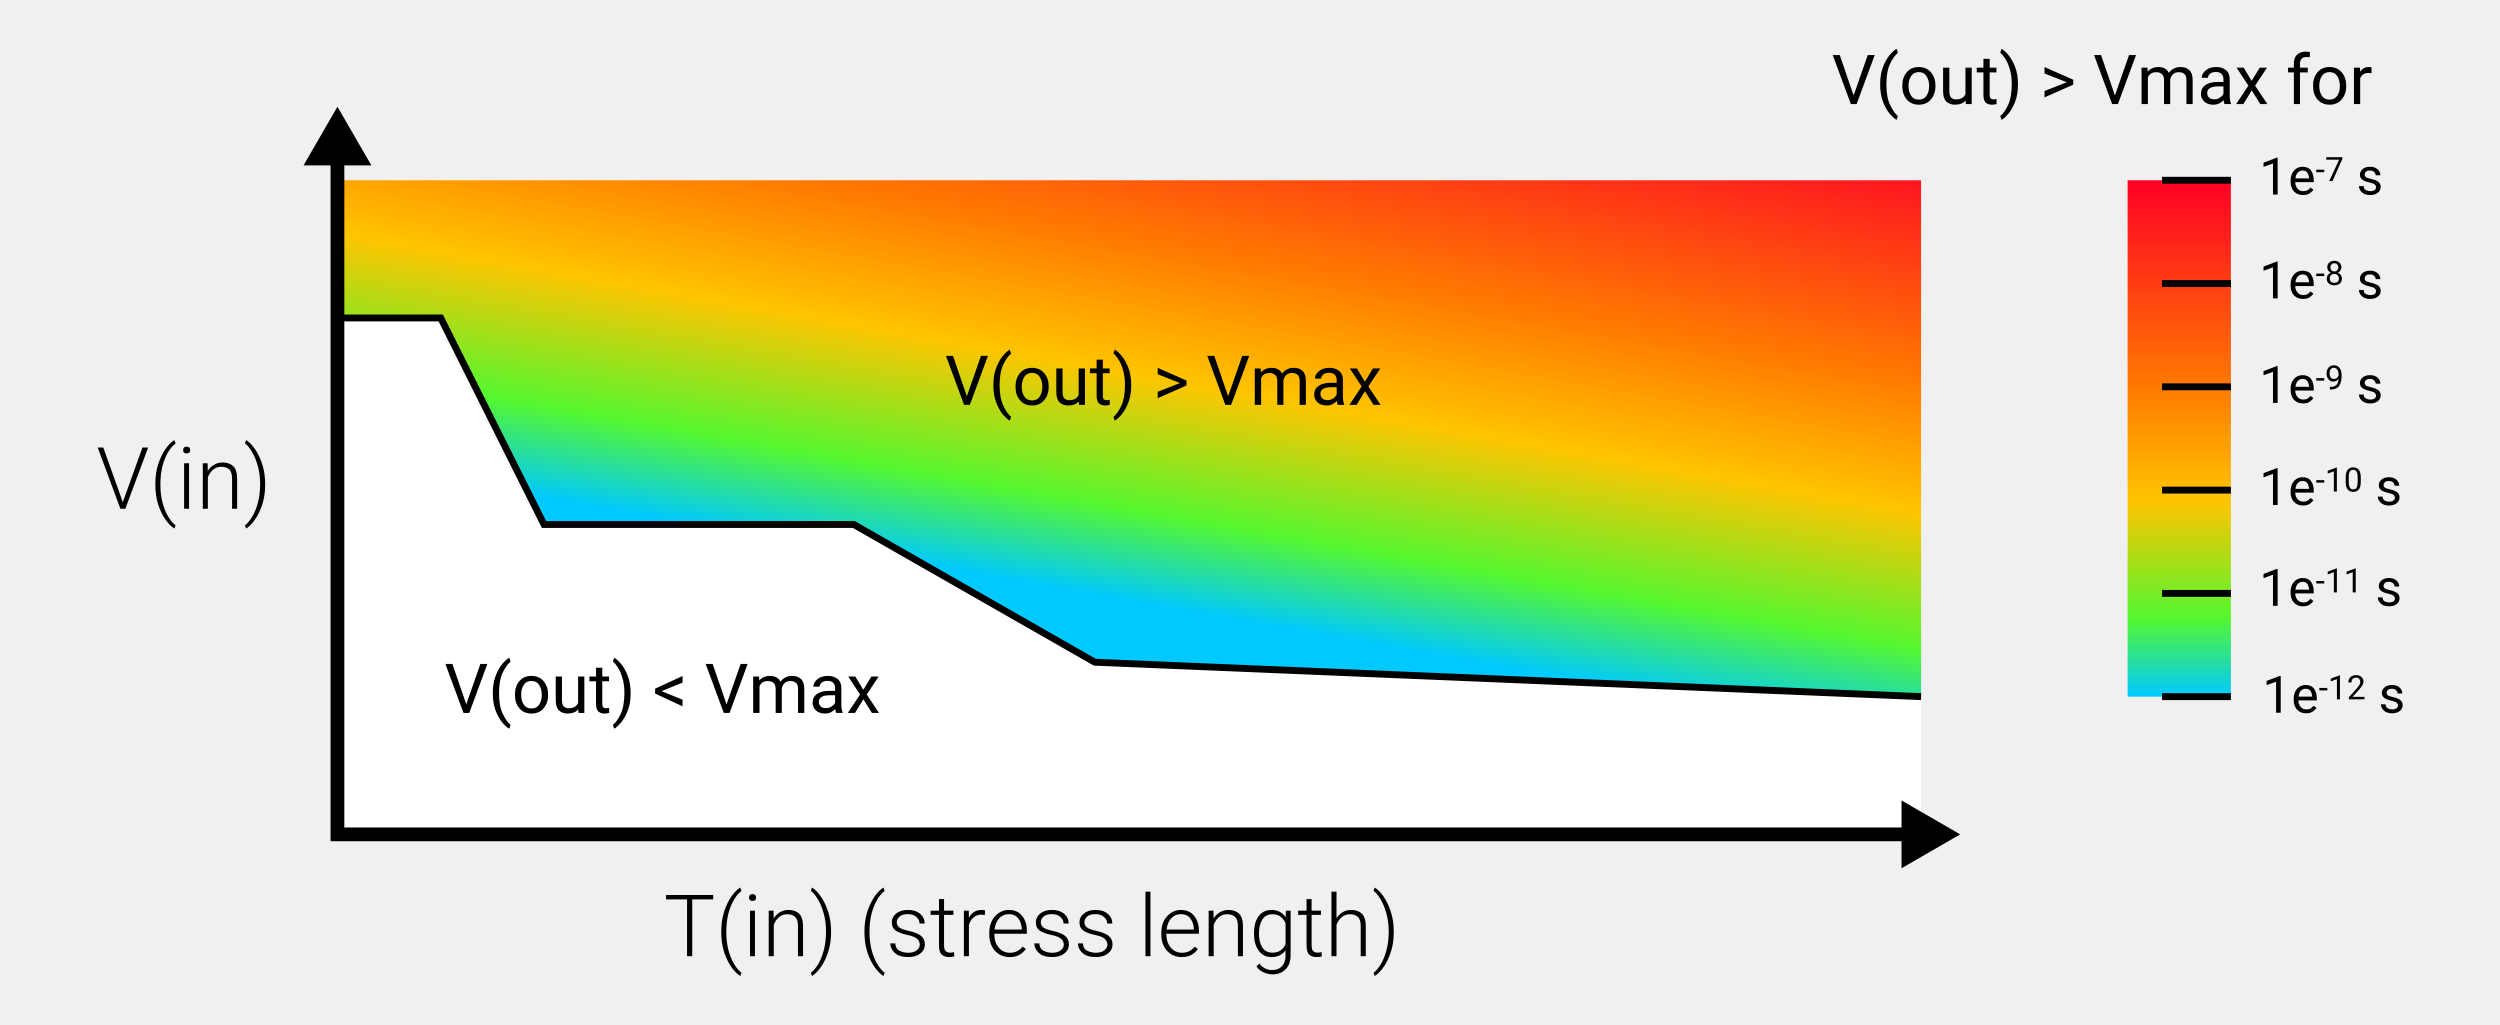
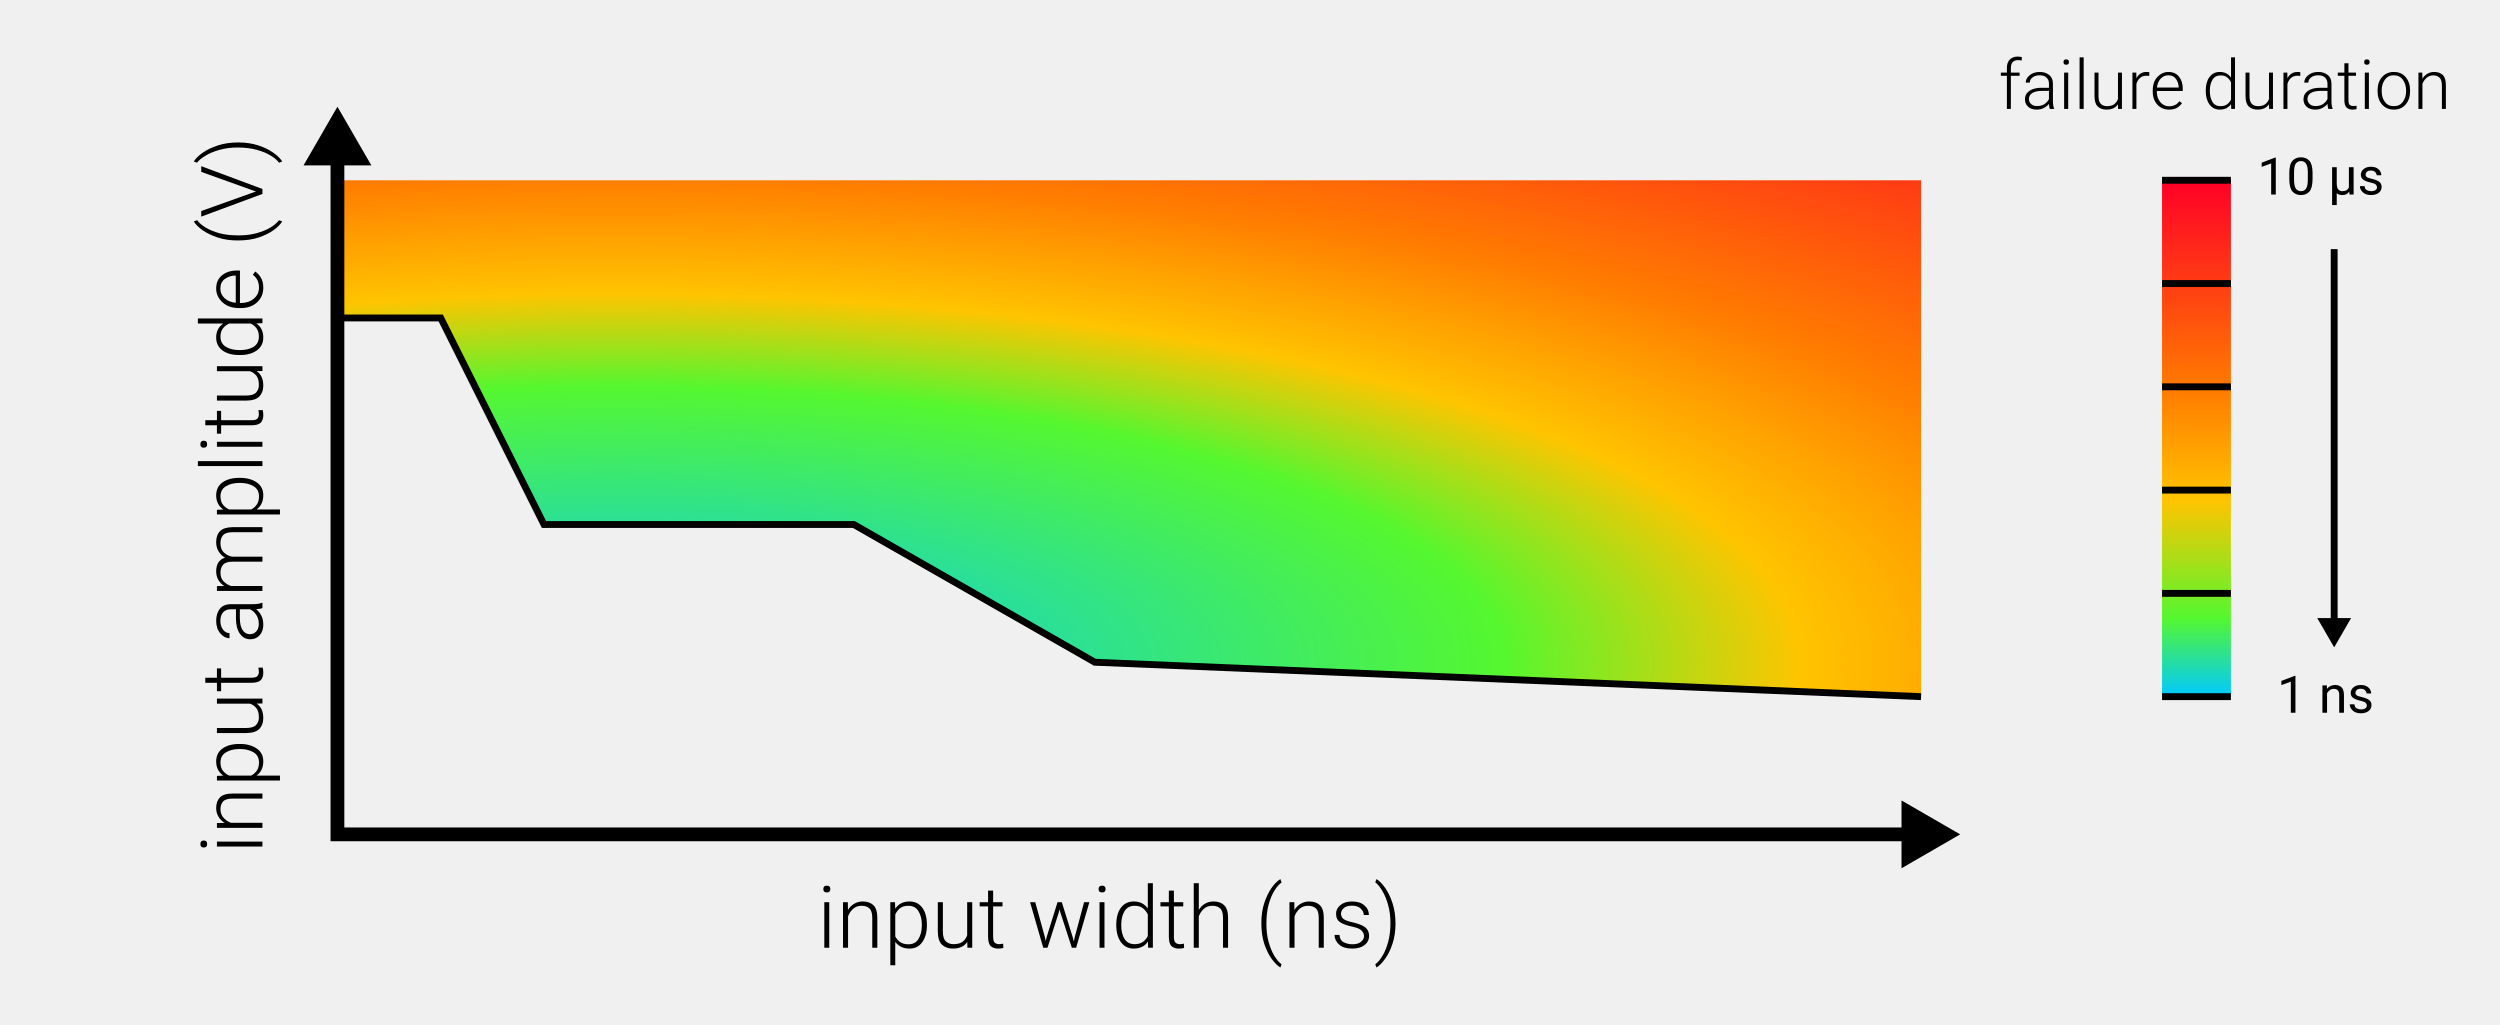
<svg xmlns="http://www.w3.org/2000/svg" xmlns:xlink="http://www.w3.org/1999/xlink" width="102.473mm" height="42.004mm" viewBox="0 0 363.093 148.832" id="svg2" version="1.1">
  <defs id="defs4">
+     <linearGradient id="linearGradient4762">
+       <stop id="stop4764" offset="0" style="stop-color:#00c9ff;stop-opacity:1" />
+       <stop style="stop-color:#55f72f;stop-opacity:1" offset="0.364" id="stop4766" />
+       <stop id="stop4768" offset="0.486" style="stop-color:#ffc400;stop-opacity:1" />
+       <stop style="stop-color:#ff7d00;stop-opacity:1" offset="0.64" id="stop4770" />
+       <stop id="stop4772" offset="1" style="stop-color:#ff0026;stop-opacity:1" />
+     </linearGradient>
+     <marker orient="auto" refY="0.0" refX="0.0" id="marker4633" style="overflow:visible">
+       <path id="path4522" d="M 5.77,0.0 L -2.88,5.0 L -2.88,-5.0 L 5.77,0.0 z " style="fill-rule:evenodd;stroke:#000000;stroke-width:1pt;stroke-opacity:1;fill:#000000;fill-opacity:1" transform="scale(0.4)" />
+     </marker>
    <linearGradient id="linearGradient4244">
      <stop style="stop-color:#00c9ff;stop-opacity:1" offset="0" id="stop4246" />
      <stop id="stop4324" offset="0.152" style="stop-color:#55f72f;stop-opacity:1" />
      <stop style="stop-color:#ffc400;stop-opacity:1" offset="0.379" id="stop4326" />
      <stop id="stop4328" offset="0.588" style="stop-color:#ff7d00;stop-opacity:1" />
      <stop style="stop-color:#ff0026;stop-opacity:1" offset="1" id="stop4248" />
    </linearGradient>
    <marker orient="auto" refY="0" refX="0" id="TriangleInM" style="overflow:visible">
      <path id="path4435" d="m 5.77,0 -8.65,5 0,-10 8.65,5 z" style="fill:#000000;fill-opacity:1;fill-rule:evenodd;stroke:#000000;stroke-width:1pt;stroke-opacity:1" transform="scale(-0.4,-0.4)" />
    </marker>
    <marker style="overflow:visible" id="marker4899" refX="0" refY="0" orient="auto">
      <path transform="matrix(0.3,0,0,0.3,-0.69,0)" d="M 8.719,4.034 -2.207,0.016 8.719,-4.002 c -1.745,2.372 -1.735,5.617 -6e-7,8.035 z" style="fill:#000000;fill-opacity:1;fill-rule:evenodd;stroke:#000000;stroke-width:0.625;stroke-linejoin:round;stroke-opacity:1" id="path4901" />
    </marker>
    <marker orient="auto" refY="0" refX="0" id="TriangleOutM" style="overflow:visible">
      <path id="path4444" d="m 5.77,0 -8.65,5 0,-10 8.65,5 z" style="fill:#000000;fill-opacity:1;fill-rule:evenodd;stroke:#000000;stroke-width:1pt;stroke-opacity:1" transform="scale(0.4,0.4)" />
    </marker>
    <marker orient="auto" refY="0" refX="0" id="TriangleOutS" style="overflow:visible">
      <path id="path4447" d="m 5.77,0 -8.65,5 0,-10 8.65,5 z" style="fill:#000000;fill-opacity:1;fill-rule:evenodd;stroke:#000000;stroke-width:1pt;stroke-opacity:1" transform="scale(0.2,0.2)" />
    </marker>
    <marker orient="auto" refY="0" refX="0" id="Arrow2Mend" style="overflow:visible">
      <path id="path4326" style="fill:#000000;fill-opacity:1;fill-rule:evenodd;stroke:#000000;stroke-width:0.625;stroke-linejoin:round;stroke-opacity:1" d="M 8.719,4.034 -2.207,0.016 8.719,-4.002 c -1.745,2.372 -1.735,5.617 -6e-7,8.035 z" transform="scale(-0.6,-0.6)" />
    </marker>
    <marker orient="auto" refY="0" refX="0" id="Arrow1Mend" style="overflow:visible">
      <path id="path4308" d="M 0,0 5,-5 -12.5,0 5,5 0,0 Z" style="fill:#000000;fill-opacity:1;fill-rule:evenodd;stroke:#000000;stroke-width:1pt;stroke-opacity:1" transform="matrix(-0.4,0,0,-0.4,-4,0)" />
    </marker>
    <marker orient="auto" refY="0" refX="0" id="DotS" style="overflow:visible">
      <path id="path4293" d="m -2.5,-1 c 0,2.76 -2.24,5 -5,5 -2.76,0 -5,-2.24 -5,-5 0,-2.76 2.24,-5 5,-5 2.76,0 5,2.24 5,5 z" style="fill:#000000;fill-opacity:1;fill-rule:evenodd;stroke:#000000;stroke-width:1pt;stroke-opacity:1" transform="matrix(0.2,0,0,0.2,1.48,0.2)" />
    </marker>
    <marker style="overflow:visible" id="marker4688" refX="0" refY="0" orient="auto">
      <path transform="matrix(0.4,0,0,0.4,2.96,0.4)" style="fill:#000000;fill-opacity:1;fill-rule:evenodd;stroke:#000000;stroke-width:1pt;stroke-opacity:1" d="m -2.5,-1 c 0,2.76 -2.24,5 -5,5 -2.76,0 -5,-2.24 -5,-5 0,-2.76 2.24,-5 5,-5 2.76,0 5,2.24 5,5 z" id="path4690" />
    </marker>
    <marker orient="auto" refY="0" refX="0" id="DotL" style="overflow:visible">
      <path id="path4287" d="m -2.5,-1 c 0,2.76 -2.24,5 -5,5 -2.76,0 -5,-2.24 -5,-5 0,-2.76 2.24,-5 5,-5 2.76,0 5,2.24 5,5 z" style="fill:#000000;fill-opacity:1;fill-rule:evenodd;stroke:#000000;stroke-width:1pt;stroke-opacity:1" transform="matrix(0.8,0,0,0.8,5.92,0.8)" />
    </marker>
    <marker orient="auto" refY="0" refX="0" id="marker8028" style="overflow:visible">
      <path id="path8030" d="M 0,0 5,-5 -12.5,0 5,5 0,0 Z" style="fill:#000000;fill-opacity:1;fill-rule:evenodd;stroke:#000000;stroke-width:1pt;stroke-opacity:1" transform="matrix(-0.4,0,0,-0.4,-4,0)" />
    </marker>
    <marker orient="auto" refY="0" refX="0" id="marker7212" style="overflow:visible">
      <path id="path7214" d="M 0,0 5,-5 -12.5,0 5,5 0,0 Z" style="fill:#000000;fill-opacity:1;fill-rule:evenodd;stroke:#000000;stroke-width:1pt;stroke-opacity:1" transform="matrix(-0.4,0,0,-0.4,-4,0)" />
    </marker>
    <marker orient="auto" refY="0" refX="0" id="Arrow2Send" style="overflow:visible">
      <path id="path5866" style="fill:#000000;fill-opacity:1;fill-rule:evenodd;stroke:#000000;stroke-width:0.625;stroke-linejoin:round;stroke-opacity:1" d="M 8.719,4.034 -2.207,0.016 8.719,-4.002 c -1.745,2.372 -1.735,5.617 -6e-7,8.035 z" transform="matrix(-0.3,0,0,-0.3,0.69,0)" />
    </marker>
-     <linearGradient xlink:href="#linearGradient4244" id="linearGradient4250" x1="546.238" y1="192.507" x2="561.238" y2="107.507" gradientUnits="userSpaceOnUse" />
    <linearGradient xlink:href="#linearGradient4244" id="linearGradient4323" gradientUnits="userSpaceOnUse" x1="691.238" y1="212.507" x2="691.238" y2="137.507" gradientTransform="translate(45,0)" />
+     <radialGradient xlink:href="#linearGradient4762" id="radialGradient4277" cx="595.833" cy="133.189" fx="595.833" fy="133.189" r="115" gradientTransform="matrix(3.086956,-1.9387871e-8,0,0.9565219,-1333.072,80.10907)" gradientUnits="userSpaceOnUse" />
  </defs>
  <g id="layer1" transform="translate(-417.2288,-111.3273)">
-     <path style="fill:url(#linearGradient4250);fill-opacity:1;fill-rule:evenodd;stroke:none;stroke-width:1px;stroke-linecap:butt;stroke-linejoin:miter;stroke-opacity:1" d="m 696.238,137.507 0,75 -120,-5 -35,-20 -45,0 -15,-30 -15,0 0,-20" id="path5473" />
-     <path id="path5471" d="m 466.238,232.507 0,-75 15,0 15,30 45,0 35,20 120,5 0,20" style="fill:#ffffff;fill-opacity:1;fill-rule:evenodd;stroke:none;stroke-width:1px;stroke-linecap:butt;stroke-linejoin:miter;stroke-opacity:1" />
+     <path style="fill:url(#radialGradient4277);fill-opacity:1;fill-rule:evenodd;stroke:none;stroke-width:1px;stroke-linecap:butt;stroke-linejoin:miter;stroke-opacity:1" d="m 696.238,137.507 0,75 -120,-5 -35,-20 -45,0 -15,-30 -15,0 0,-20" id="path5473" />
    <path style="fill:none;fill-opacity:1;fill-rule:evenodd;stroke:#000000;stroke-width:1px;stroke-linecap:butt;stroke-linejoin:miter;stroke-opacity:1" d="m 466.238,157.507 15,0 15,30 45,0 35,20 120,5" id="path5461" />
    <path id="path6512" d="m 466.238,132.507 0,100 230,0" style="fill:none;fill-rule:evenodd;stroke:#000000;stroke-width:2;stroke-linecap:butt;stroke-linejoin:miter;stroke-miterlimit:4;stroke-dasharray:none;stroke-opacity:1;marker-start:url(#TriangleInM);marker-end:url(#TriangleOutM)" />
-     <text id="text8794" y="185.212" x="431.213" style="font-style:normal;font-variant:normal;font-weight:normal;font-stretch:normal;font-size:12.5px;line-height:125%;font-family:Roboto;-inkscape-font-specification:Roboto;letter-spacing:0px;word-spacing:0px;fill:#000000;fill-opacity:1;stroke:none;stroke-width:1px;stroke-linecap:butt;stroke-linejoin:miter;stroke-opacity:1" xml:space="preserve">
-       <tspan style="font-style:normal;font-variant:normal;font-weight:300;font-stretch:normal;font-size:12.5px;font-family:Roboto;-inkscape-font-specification:'Roboto Light'" y="185.212" x="431.213" id="tspan5497">V(in)</tspan>
-     </text>
-     <text xml:space="preserve" style="font-style:normal;font-variant:normal;font-weight:normal;font-stretch:normal;font-size:12.5px;line-height:125%;font-family:Roboto;-inkscape-font-specification:Roboto;letter-spacing:0px;word-spacing:0px;fill:#000000;fill-opacity:1;stroke:none;stroke-width:1px;stroke-linecap:butt;stroke-linejoin:miter;stroke-opacity:1" x="513.657" y="250.204" id="text5457">
-       <tspan id="tspan5459" x="513.657" y="250.204" style="font-style:normal;font-variant:normal;font-weight:300;font-stretch:normal;font-size:12.5px;font-family:Roboto;-inkscape-font-specification:'Roboto Light'">T(in) (stress length)</tspan>
-     </text>
-     <text xml:space="preserve" style="font-style:normal;font-variant:normal;font-weight:normal;font-stretch:normal;font-size:10px;line-height:125%;font-family:Roboto;-inkscape-font-specification:Roboto;letter-spacing:0px;word-spacing:0px;fill:#000000;fill-opacity:1;stroke:none;stroke-width:1px;stroke-linecap:butt;stroke-linejoin:miter;stroke-opacity:1" x="481.776" y="214.867" id="text5475">
-       <tspan id="tspan5477" x="481.776" y="214.867" style="font-style:normal;font-variant:normal;font-weight:normal;font-stretch:normal;font-size:10px;font-family:Roboto;-inkscape-font-specification:Roboto">V(out) &lt; Vmax</tspan>
-     </text>
-     <text id="text5491" y="170.125" x="554.48" style="font-style:normal;font-variant:normal;font-weight:normal;font-stretch:normal;font-size:10px;line-height:125%;font-family:Roboto;-inkscape-font-specification:Roboto;letter-spacing:0px;word-spacing:0px;fill:#000000;fill-opacity:1;stroke:none;stroke-width:1px;stroke-linecap:butt;stroke-linejoin:miter;stroke-opacity:1" xml:space="preserve">
-       <tspan style="font-style:normal;font-variant:normal;font-weight:normal;font-stretch:normal;font-size:10px;font-family:Roboto;-inkscape-font-specification:Roboto" y="170.125" x="554.48" id="tspan5493">V(out) &gt; Vmax</tspan>
-     </text>
-     <path id="path4321" d="m 741.238,137.507 0,75 -15,0 0,-75" style="fill:url(#linearGradient4323);fill-opacity:1;fill-rule:evenodd;stroke:none;stroke-width:1px;stroke-linecap:butt;stroke-linejoin:miter;stroke-opacity:1" />
-     <text xml:space="preserve" style="font-style:normal;font-variant:normal;font-weight:normal;font-stretch:normal;font-size:10px;line-height:125%;font-family:Roboto;-inkscape-font-specification:Roboto;letter-spacing:0px;word-spacing:0px;fill:#000000;fill-opacity:1;stroke:none;stroke-width:1px;stroke-linecap:butt;stroke-linejoin:miter;stroke-opacity:1" x="683.274" y="126.436" id="text4325">
-       <tspan id="tspan4327" x="683.274" y="126.436" style="font-style:normal;font-variant:normal;font-weight:normal;font-stretch:normal;font-size:10px;font-family:Roboto;-inkscape-font-specification:Roboto">V(out) &gt; Vmax for</tspan>
+     <path id="path4321" d="m 741.238,137.507 0,75 -10,0 5e-5,-75" style="fill:url(#linearGradient4323);fill-opacity:1;fill-rule:evenodd;stroke:none;stroke-width:1px;stroke-linecap:butt;stroke-linejoin:miter;stroke-opacity:1" />
+     <text xml:space="preserve" style="font-style:normal;font-variant:normal;font-weight:300;font-stretch:normal;font-size:10px;line-height:125%;font-family:Roboto;-inkscape-font-specification:'Roboto Light';letter-spacing:0px;word-spacing:0px;fill:#000000;fill-opacity:1;stroke:none;stroke-width:1px;stroke-linecap:butt;stroke-linejoin:miter;stroke-opacity:1;" x="707.516" y="127.151" id="text4325">
+       <tspan x="707.516" y="127.151" style="font-style:normal;font-variant:normal;font-weight:300;font-stretch:normal;font-size:10px;font-family:Roboto;-inkscape-font-specification:'Roboto Light';" id="tspan4351">failure duration</tspan>
    </text>
    <path style="fill:none;fill-rule:evenodd;stroke:#000000;stroke-width:1px;stroke-linecap:butt;stroke-linejoin:miter;stroke-opacity:1" d="m 731.238,212.507 10,0" id="path4329" />
    <path id="path4331" d="m 731.238,197.507 10,0" style="fill:none;fill-rule:evenodd;stroke:#000000;stroke-width:1px;stroke-linecap:butt;stroke-linejoin:miter;stroke-opacity:1" />
    <path style="fill:none;fill-rule:evenodd;stroke:#000000;stroke-width:1px;stroke-linecap:butt;stroke-linejoin:miter;stroke-opacity:1" d="m 731.238,182.507 10,0" id="path4333" />
    <path id="path4335" d="m 731.238,167.507 10,0" style="fill:none;fill-rule:evenodd;stroke:#000000;stroke-width:1px;stroke-linecap:butt;stroke-linejoin:miter;stroke-opacity:1" />
    <path style="fill:none;fill-rule:evenodd;stroke:#000000;stroke-width:1px;stroke-linecap:butt;stroke-linejoin:miter;stroke-opacity:1" d="m 731.238,152.507 10,0" id="path4337" />
    <path id="path4339" d="m 731.238,137.507 10,0" style="fill:none;fill-rule:evenodd;stroke:#000000;stroke-width:1px;stroke-linecap:butt;stroke-linejoin:miter;stroke-opacity:1" />
-     <text id="text4345" y="214.846" x="745.8" style="font-style:normal;font-variant:normal;font-weight:normal;font-stretch:normal;font-size:7.5px;line-height:125%;font-family:Roboto;-inkscape-font-specification:Roboto;letter-spacing:0px;word-spacing:0px;fill:#000000;fill-opacity:1;stroke:none;stroke-width:1px;stroke-linecap:butt;stroke-linejoin:miter;stroke-opacity:1" xml:space="preserve">
-       <tspan style="font-style:normal;font-variant:normal;font-weight:normal;font-stretch:normal;font-size:7.5px;font-family:Roboto;-inkscape-font-specification:Roboto" y="214.846" x="745.8" id="tspan4347">1e<tspan style="font-size:65%;baseline-shift:super" id="tspan4383">-12</tspan> s</tspan>
+     <text id="text4345" y="214.846" x="747.942" style="font-style:normal;font-variant:normal;font-weight:normal;font-stretch:normal;font-size:7.5px;line-height:125%;font-family:Roboto;-inkscape-font-specification:Roboto;letter-spacing:0px;word-spacing:0px;fill:#000000;fill-opacity:1;stroke:none;stroke-width:1px;stroke-linecap:butt;stroke-linejoin:miter;stroke-opacity:1" xml:space="preserve">
+       <tspan style="font-style:normal;font-variant:normal;font-weight:normal;font-stretch:normal;font-size:7.5px;font-family:Roboto;-inkscape-font-specification:Roboto" y="214.846" x="747.942" id="tspan4347">1 ns</tspan>
    </text>
-     <text xml:space="preserve" style="font-style:normal;font-variant:normal;font-weight:normal;font-stretch:normal;font-size:7.5px;line-height:125%;font-family:Roboto;-inkscape-font-specification:Roboto;letter-spacing:0px;word-spacing:0px;fill:#000000;fill-opacity:1;stroke:none;stroke-width:1px;stroke-linecap:butt;stroke-linejoin:miter;stroke-opacity:1" x="745.353" y="199.311" id="text4385">
-       <tspan id="tspan4387" x="745.353" y="199.311" style="font-style:normal;font-variant:normal;font-weight:normal;font-stretch:normal;font-size:7.5px;font-family:Roboto;-inkscape-font-specification:Roboto">1e<tspan id="tspan4389" style="font-size:65%;baseline-shift:super">-11</tspan> s</tspan>
+     <text xml:space="preserve" style="font-style:normal;font-variant:normal;font-weight:normal;font-stretch:normal;font-size:7.5px;line-height:125%;font-family:Roboto;-inkscape-font-specification:Roboto;letter-spacing:0px;word-spacing:0px;fill:#000000;fill-opacity:1;stroke:none;stroke-width:1px;stroke-linecap:butt;stroke-linejoin:miter;stroke-opacity:1" x="745.085" y="139.579" id="text4409">
+       <tspan id="tspan4411" x="745.085" y="139.579" style="font-style:normal;font-variant:normal;font-weight:normal;font-stretch:normal;font-size:7.5px;font-family:Roboto;-inkscape-font-specification:Roboto">10 µs</tspan>
    </text>
-     <text id="text4391" y="184.668" x="745.353" style="font-style:normal;font-variant:normal;font-weight:normal;font-stretch:normal;font-size:7.5px;line-height:125%;font-family:Roboto;-inkscape-font-specification:Roboto;letter-spacing:0px;word-spacing:0px;fill:#000000;fill-opacity:1;stroke:none;stroke-width:1px;stroke-linecap:butt;stroke-linejoin:miter;stroke-opacity:1" xml:space="preserve">
-       <tspan style="font-style:normal;font-variant:normal;font-weight:normal;font-stretch:normal;font-size:7.5px;font-family:Roboto;-inkscape-font-specification:Roboto" y="184.668" x="745.353" id="tspan4393">1e<tspan style="font-size:65%;baseline-shift:super" id="tspan4395">-10</tspan> s</tspan>
+     <text id="text8794-5" y="455.341" x="-235.323" style="font-style:normal;font-variant:normal;font-weight:300;font-stretch:normal;font-size:12.5px;line-height:125%;font-family:Roboto;-inkscape-font-specification:'Roboto Light';letter-spacing:0px;word-spacing:0px;fill:#000000;fill-opacity:1;stroke:none;stroke-width:1px;stroke-linecap:butt;stroke-linejoin:miter;stroke-opacity:1" xml:space="preserve" transform="matrix(0,-1,1,0,0,0)">
+       <tspan style="font-style:normal;font-variant:normal;font-weight:300;font-stretch:normal;font-size:12.5px;font-family:Roboto;-inkscape-font-specification:'Roboto Light'" y="455.341" x="-235.323" id="tspan5497-4">input amplitude (V)</tspan>
    </text>
-     <text xml:space="preserve" style="font-style:normal;font-variant:normal;font-weight:normal;font-stretch:normal;font-size:7.5px;line-height:125%;font-family:Roboto;-inkscape-font-specification:Roboto;letter-spacing:0px;word-spacing:0px;fill:#000000;fill-opacity:1;stroke:none;stroke-width:1px;stroke-linecap:butt;stroke-linejoin:miter;stroke-opacity:1" x="745.353" y="169.846" id="text4397">
-       <tspan id="tspan4399" x="745.353" y="169.846" style="font-style:normal;font-variant:normal;font-weight:normal;font-stretch:normal;font-size:7.5px;font-family:Roboto;-inkscape-font-specification:Roboto">1e<tspan id="tspan4401" style="font-size:65%;baseline-shift:super">-9</tspan> s</tspan>
+     <text xml:space="preserve" style="font-style:normal;font-variant:normal;font-weight:300;font-stretch:normal;font-size:12.5px;line-height:125%;font-family:Roboto;-inkscape-font-specification:'Roboto Light';letter-spacing:0px;word-spacing:0px;fill:#000000;fill-opacity:1;stroke:none;stroke-width:1px;stroke-linecap:butt;stroke-linejoin:miter;stroke-opacity:1" x="535.904" y="248.972" id="text5457-4">
+       <tspan id="tspan5459-5" x="535.904" y="248.972" style="font-style:normal;font-variant:normal;font-weight:300;font-stretch:normal;font-size:12.5px;font-family:Roboto;-inkscape-font-specification:'Roboto Light'">input width (ns)</tspan>
    </text>
-     <text id="text4403" y="154.668" x="745.353" style="font-style:normal;font-variant:normal;font-weight:normal;font-stretch:normal;font-size:7.5px;line-height:125%;font-family:Roboto;-inkscape-font-specification:Roboto;letter-spacing:0px;word-spacing:0px;fill:#000000;fill-opacity:1;stroke:none;stroke-width:1px;stroke-linecap:butt;stroke-linejoin:miter;stroke-opacity:1" xml:space="preserve">
-       <tspan style="font-style:normal;font-variant:normal;font-weight:normal;font-stretch:normal;font-size:7.5px;font-family:Roboto;-inkscape-font-specification:Roboto" y="154.668" x="745.353" id="tspan4405">1e<tspan style="font-size:65%;baseline-shift:super" id="tspan4407">-8</tspan> s</tspan>
-     </text>
-     <text xml:space="preserve" style="font-style:normal;font-variant:normal;font-weight:normal;font-stretch:normal;font-size:7.5px;line-height:125%;font-family:Roboto;-inkscape-font-specification:Roboto;letter-spacing:0px;word-spacing:0px;fill:#000000;fill-opacity:1;stroke:none;stroke-width:1px;stroke-linecap:butt;stroke-linejoin:miter;stroke-opacity:1" x="745.353" y="139.579" id="text4409">
-       <tspan id="tspan4411" x="745.353" y="139.579" style="font-style:normal;font-variant:normal;font-weight:normal;font-stretch:normal;font-size:7.5px;font-family:Roboto;-inkscape-font-specification:Roboto">1e<tspan id="tspan4413" style="font-size:65%;baseline-shift:super">-7</tspan> s</tspan>
-     </text>
+     <path style="fill:none;fill-rule:evenodd;stroke:#000000;stroke-width:1;stroke-linecap:butt;stroke-linejoin:miter;stroke-miterlimit:4;stroke-dasharray:none;stroke-opacity:1;marker-end:url(#marker4633)" d="m 756.238,147.507 0,55" id="path4371" />
  </g>
</svg>
